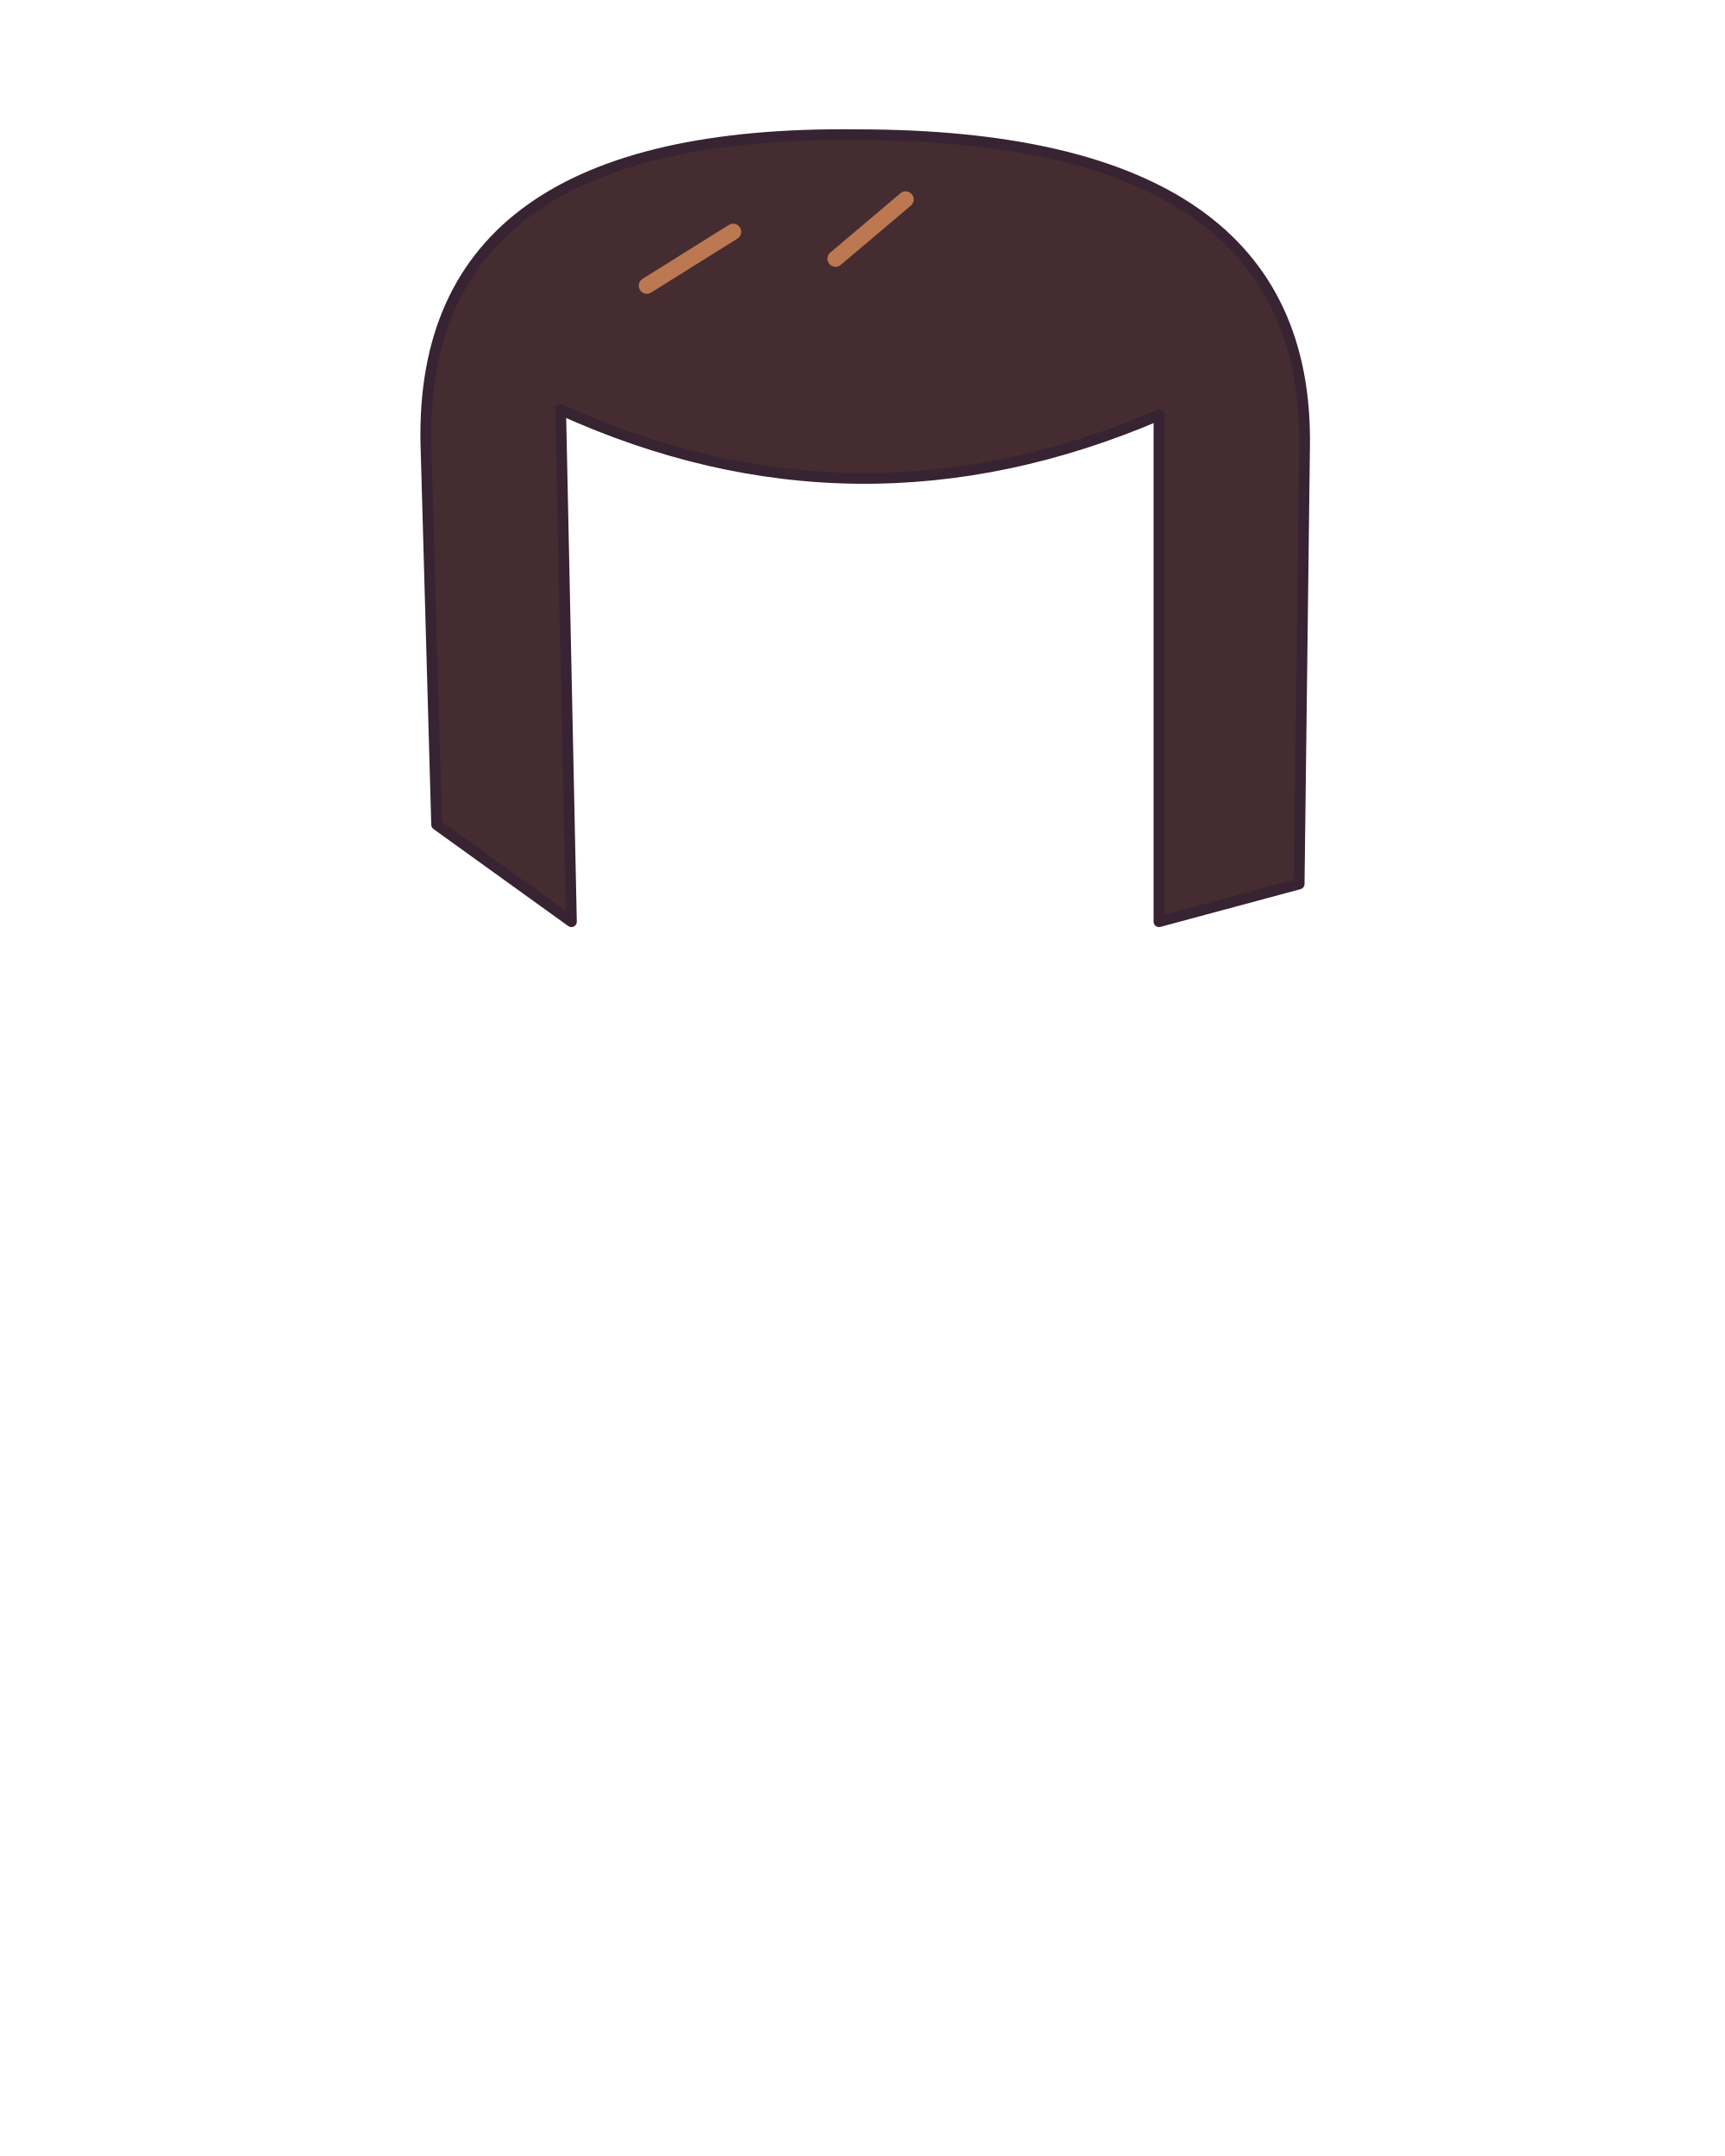
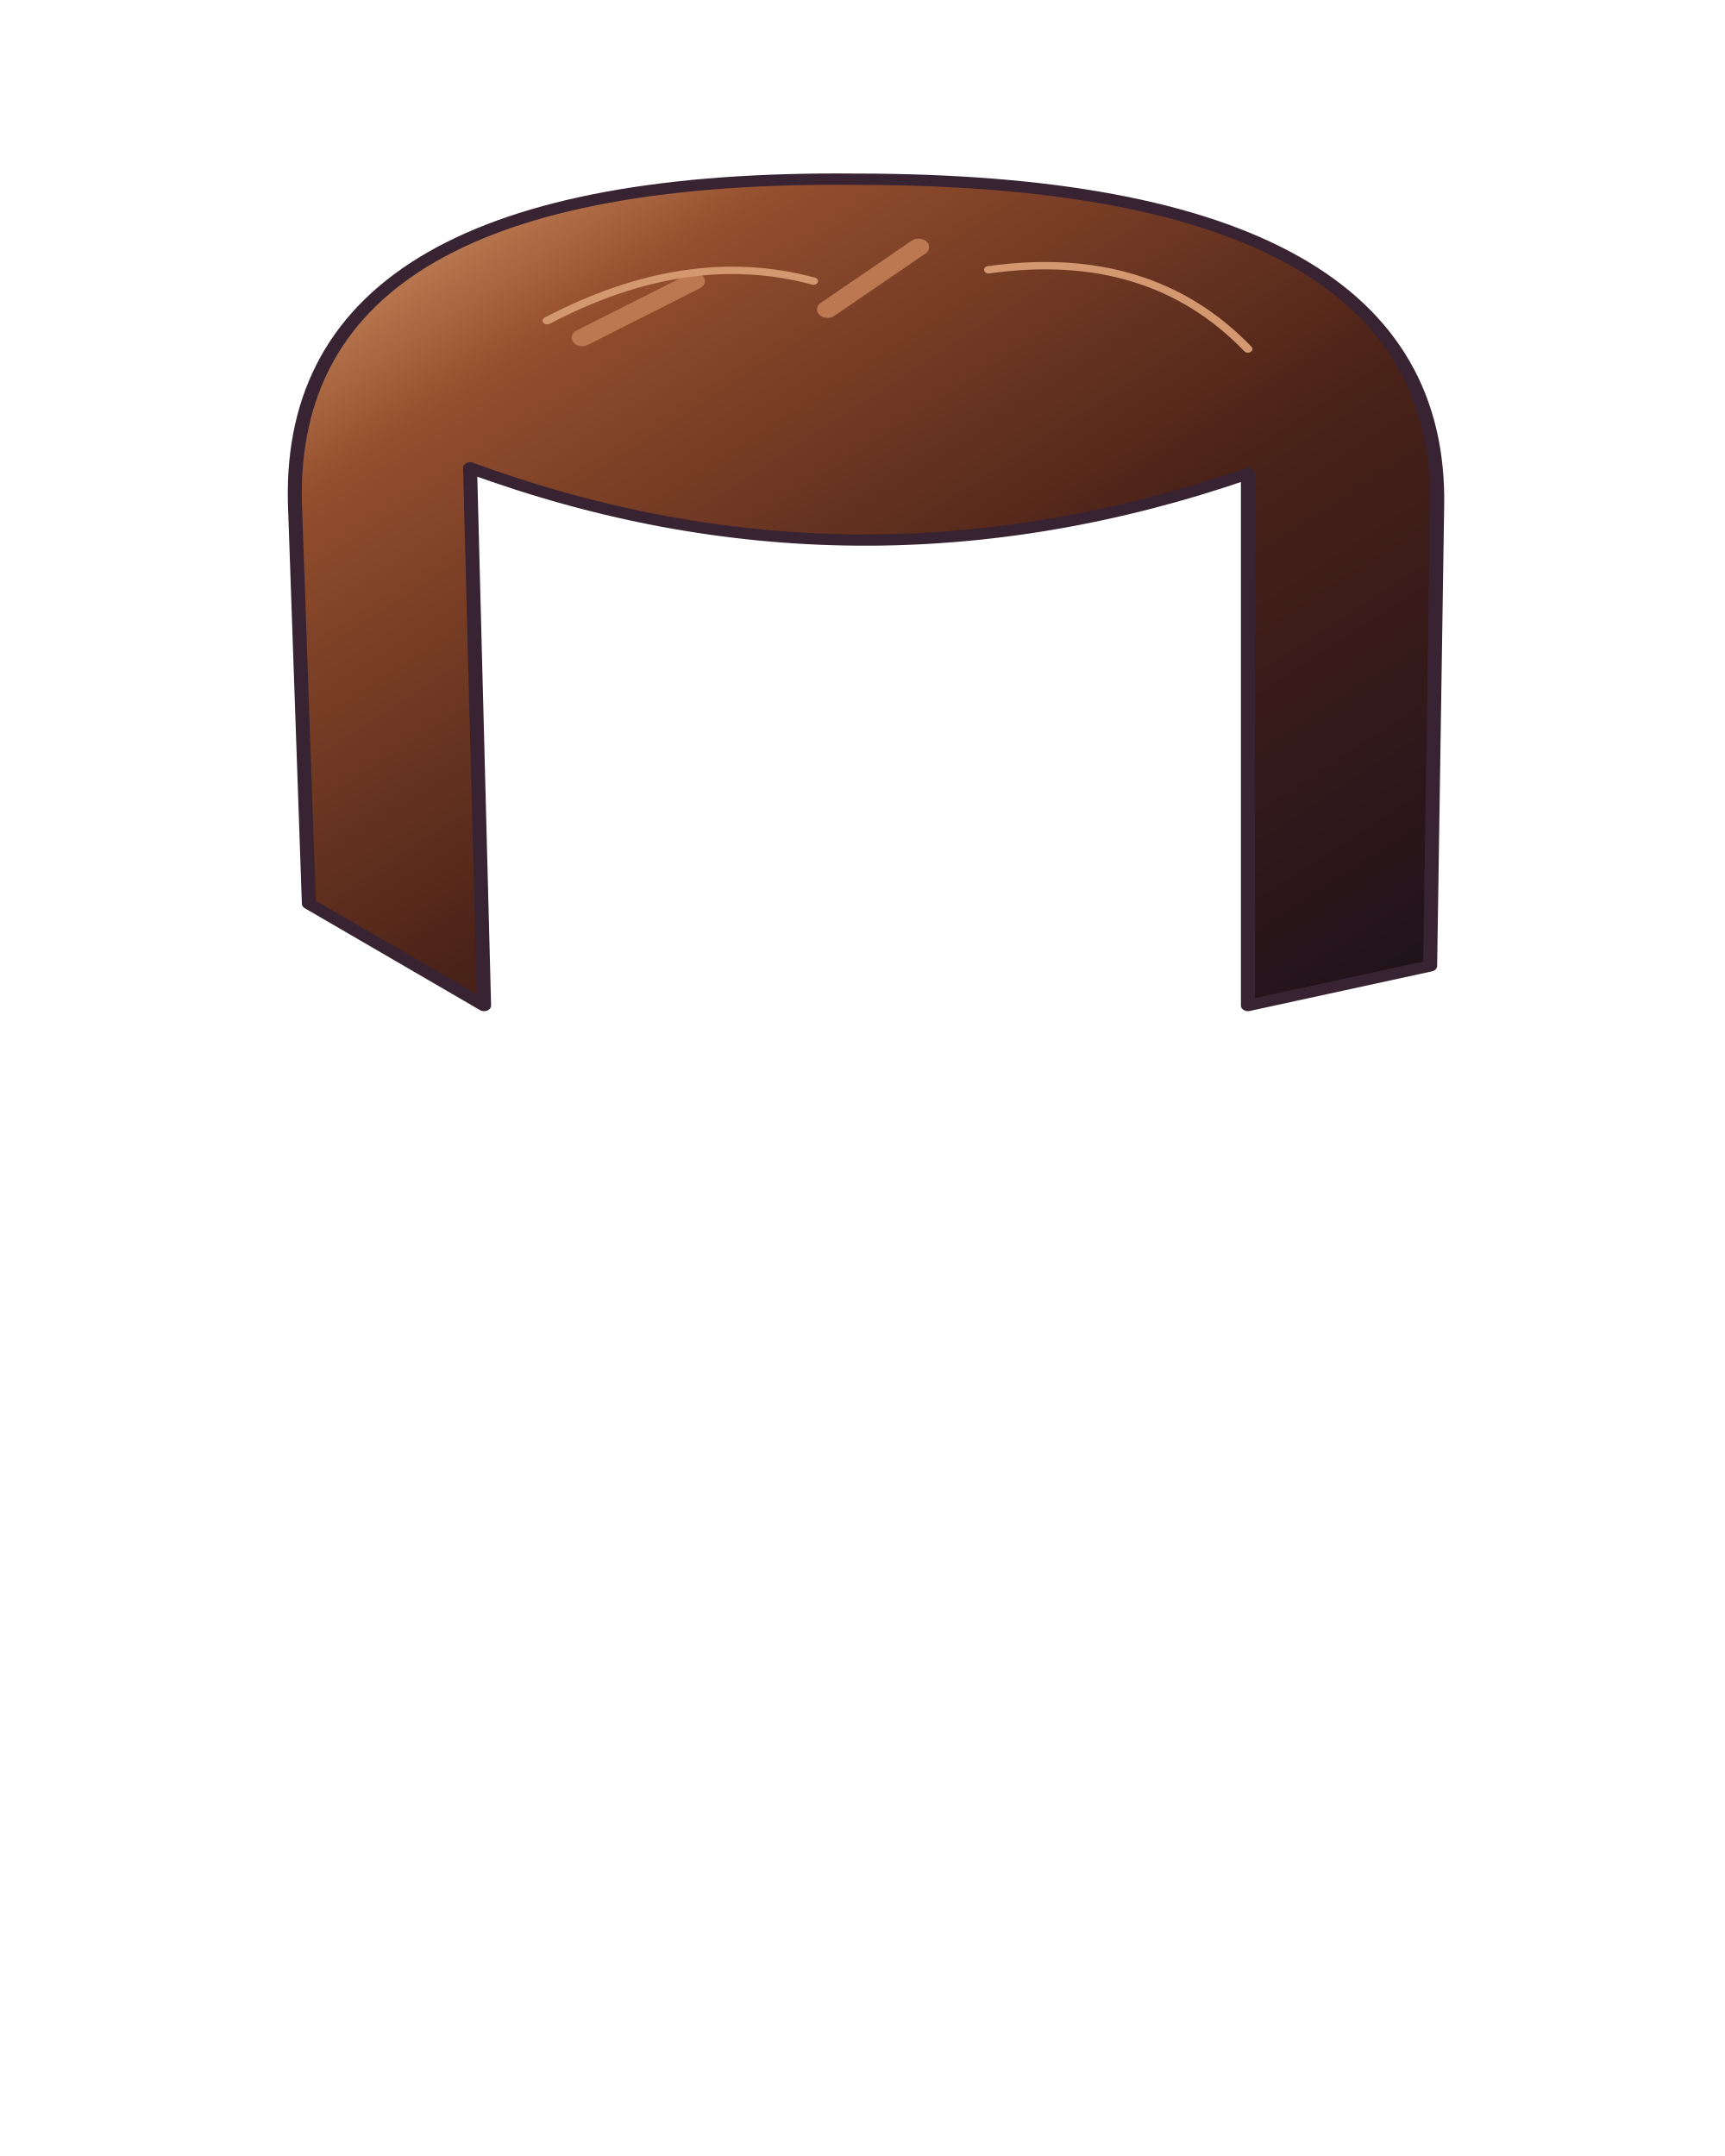
<svg xmlns="http://www.w3.org/2000/svg" width="320" height="400" viewBox="0 0 320 400">
  <defs>
    <linearGradient id="skin" x2=".8" y2="1">
      <stop stop-color="#ffe79a" />
      <stop offset=".48" stop-color="#ffbc38" />
      <stop offset="1" stop-color="#ec7917" />
    </linearGradient>
    <linearGradient id="purple" x2=".8" y2="1">
      <stop stop-color="#bd8afa" />
      <stop offset=".45" stop-color="#783ac3" />
      <stop offset="1" stop-color="#41146d" />
    </linearGradient>
    <linearGradient id="gold" x2="1" y2="1">
      <stop stop-color="#fff4b5" />
      <stop offset=".45" stop-color="#ffd35b" />
      <stop offset="1" stop-color="#c38416" />
    </linearGradient>
    <linearGradient id="dark" x2="1" y2="1">
      <stop stop-color="#41434f" />
      <stop offset="1" stop-color="#15151f" />
    </linearGradient>
    <radialGradient id="iris">
      <stop stop-color="#160d0c" />
      <stop offset=".6" stop-color="#663119" />
      <stop offset="1" stop-color="#be803f" />
    </radialGradient>
  </defs>
-   <path d="M81 153 L79 82 Q78 24 159 25 Q243 25 242 83 L241 164 L215 171 L215 77 Q159 101 104 76 L106 171 Z" fill="#442c31" stroke="#382332" stroke-width="2" stroke-linecap="round" stroke-linejoin="round" />
-   <path d="M120 53 L136 43 M155 48 L168 37" fill="none" stroke="#bc7851" stroke-width="3" stroke-linecap="round" stroke-linejoin="round" />
+   <defs>
+     <radialGradient id="eyeWhite" cx=".3" cy=".23" r=".85">
+       <stop stop-color="#fffef8" />
+       <stop offset=".55" stop-color="#fff6e2" />
+       <stop offset=".85" stop-color="#e0c5a1" />
+       <stop offset="1" stop-color="#9b603d" />
+     </radialGradient>
+     <radialGradient id="brownEye" cx=".38" cy=".34" r=".66">
+       <stop stop-color="#29140b" />
+       <stop offset=".55" stop-color="#47200c" />
+       <stop offset=".78" stop-color="#b76a24" />
+       <stop offset=".9" stop-color="#6b3518" />
+       <stop offset="1" stop-color="#25130f" />
+     </radialGradient>
+     <linearGradient id="mouth" x1="0" y1="0" x2="0" y2="1">
+       <stop stop-color="#190e0d" />
+       <stop offset="1" stop-color="#6c251b" />
+     </linearGradient>
+     <linearGradient id="teeth" x1="0" y1="0" x2="0" y2="1">
+       <stop stop-color="#fffdf3" />
+       <stop offset="1" stop-color="#d8b6a1" />
+     </linearGradient>
+     <radialGradient id="lip" cx=".3" cy=".2" r=".9">
+       <stop stop-color="#ffa7a0" />
+       <stop offset=".6" stop-color="#eb675f" />
+       <stop offset="1" stop-color="#9b3032" />
+     </radialGradient>
+     <linearGradient id="hairShine" x1="0" y1="0" x2=".9" y2="1">
+       <stop stop-color="#e1a575" />
+       <stop offset=".22" stop-color="#934e2d" />
+       <stop offset=".6" stop-color="#4a2218" />
+       <stop offset="1" stop-color="#21131c" />
+     </linearGradient>
+     <linearGradient id="cap" x1=".1" y1="0" x2=".9" y2="1">
+       <stop stop-color="#c084f1" />
+       <stop offset=".28" stop-color="#8e33d1" />
+       <stop offset=".65" stop-color="#57108b" />
+       <stop offset="1" stop-color="#280a49" />
+     </linearGradient>
+     <linearGradient id="charcoal" x1=".15" y1="0" x2=".9" y2="1">
+       <stop stop-color="#5b535b" />
+       <stop offset=".22" stop-color="#302c37" />
+       <stop offset=".6" stop-color="#1d1a23" />
+       <stop offset="1" stop-color="#0d0b12" />
+     </linearGradient>
+   </defs>
+   <defs>
+     <linearGradient id="hair-boy-bob-mat0" x1=".1" y1="0" x2=".8" y2="1">
+       <stop stop-color="#603e45" />
+       <stop offset=".35" stop-color="#442c31" />
+       <stop offset="1" stop-color="#221618" />
+     </linearGradient>
+   </defs>
+   <g transform="translate(-48 7) scale(1.3 1.05)">
+     <path d="M81 153 L79 82 Q78 24 159 25 Q243 25 242 83 L241 164 L215 171 L215 77 Q159 101 104 76 L106 171 Z" fill="url(#hairShine)" stroke="#382332" stroke-width="2" stroke-linecap="round" stroke-linejoin="round" />
+     <path d="M120 53 L136 43 M155 48 L168 37" fill="none" stroke="#bc7851" stroke-width="3" stroke-linecap="round" stroke-linejoin="round" />
+     <path d="M115 50 Q135 37 153 43 M178 41 Q201 37 215 55" fill="none" stroke="#d3986f" stroke-width="1.3" stroke-linecap="round" stroke-linejoin="round" />
+   </g>
</svg>
